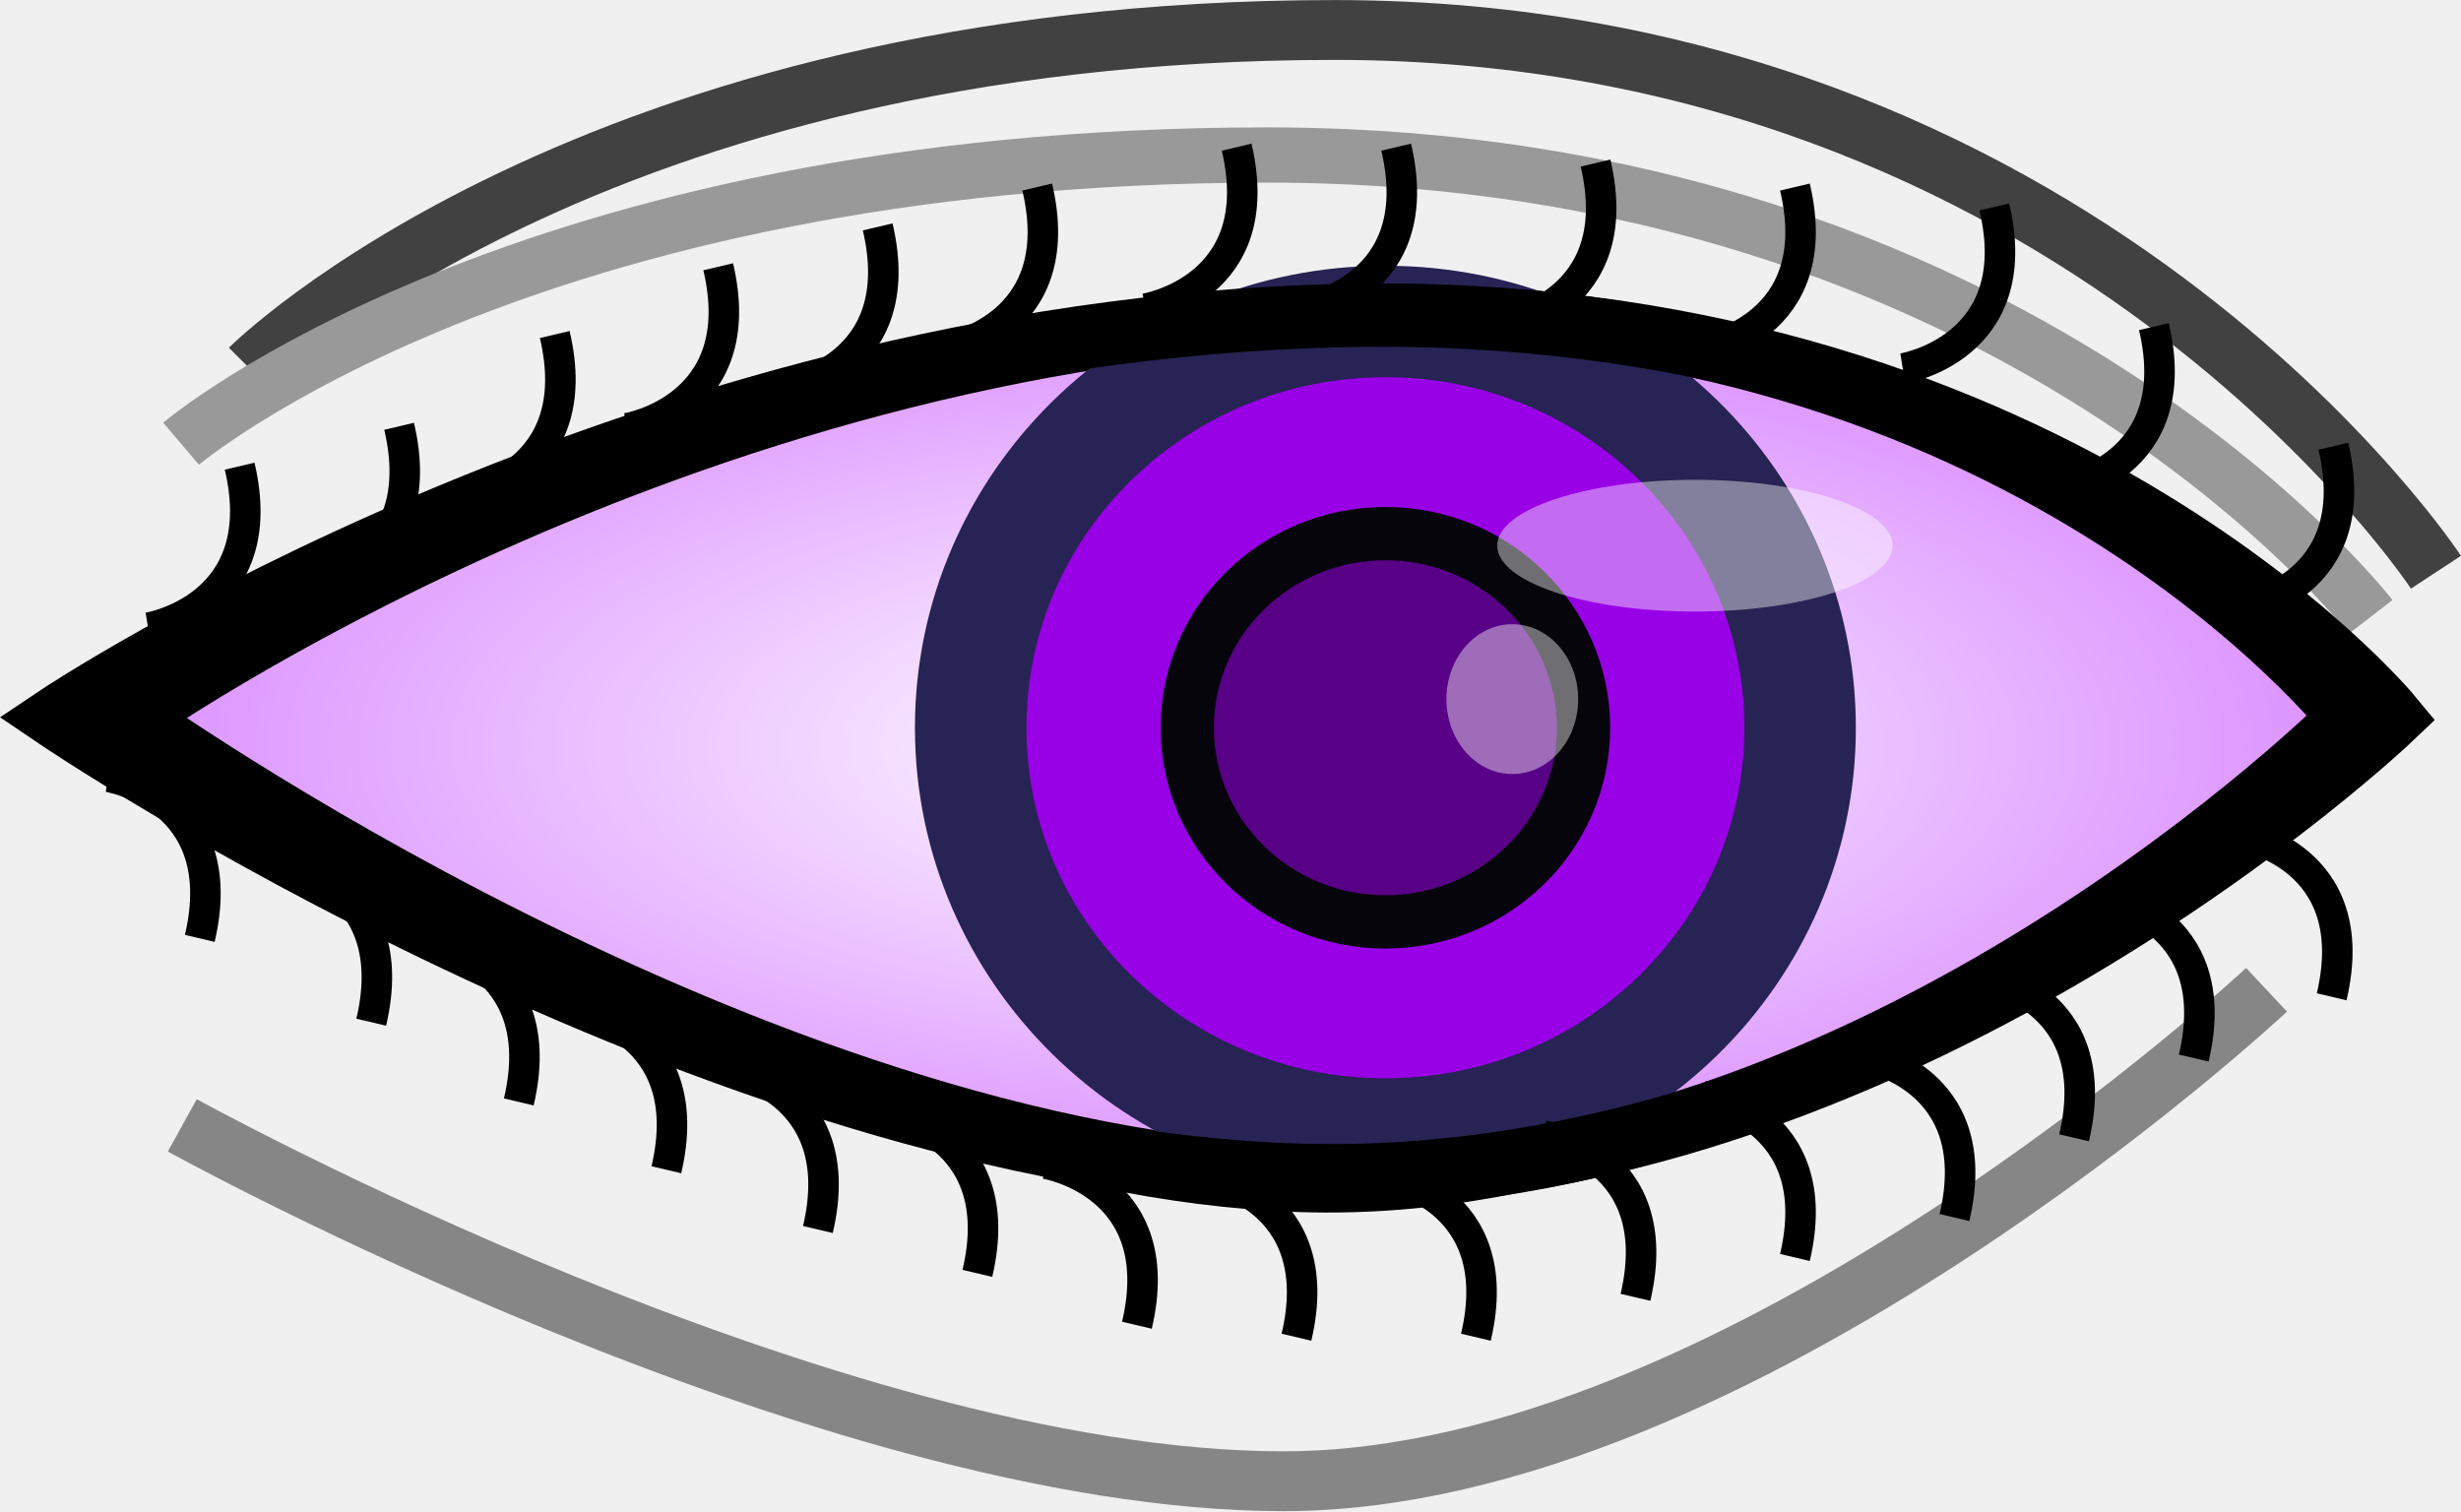
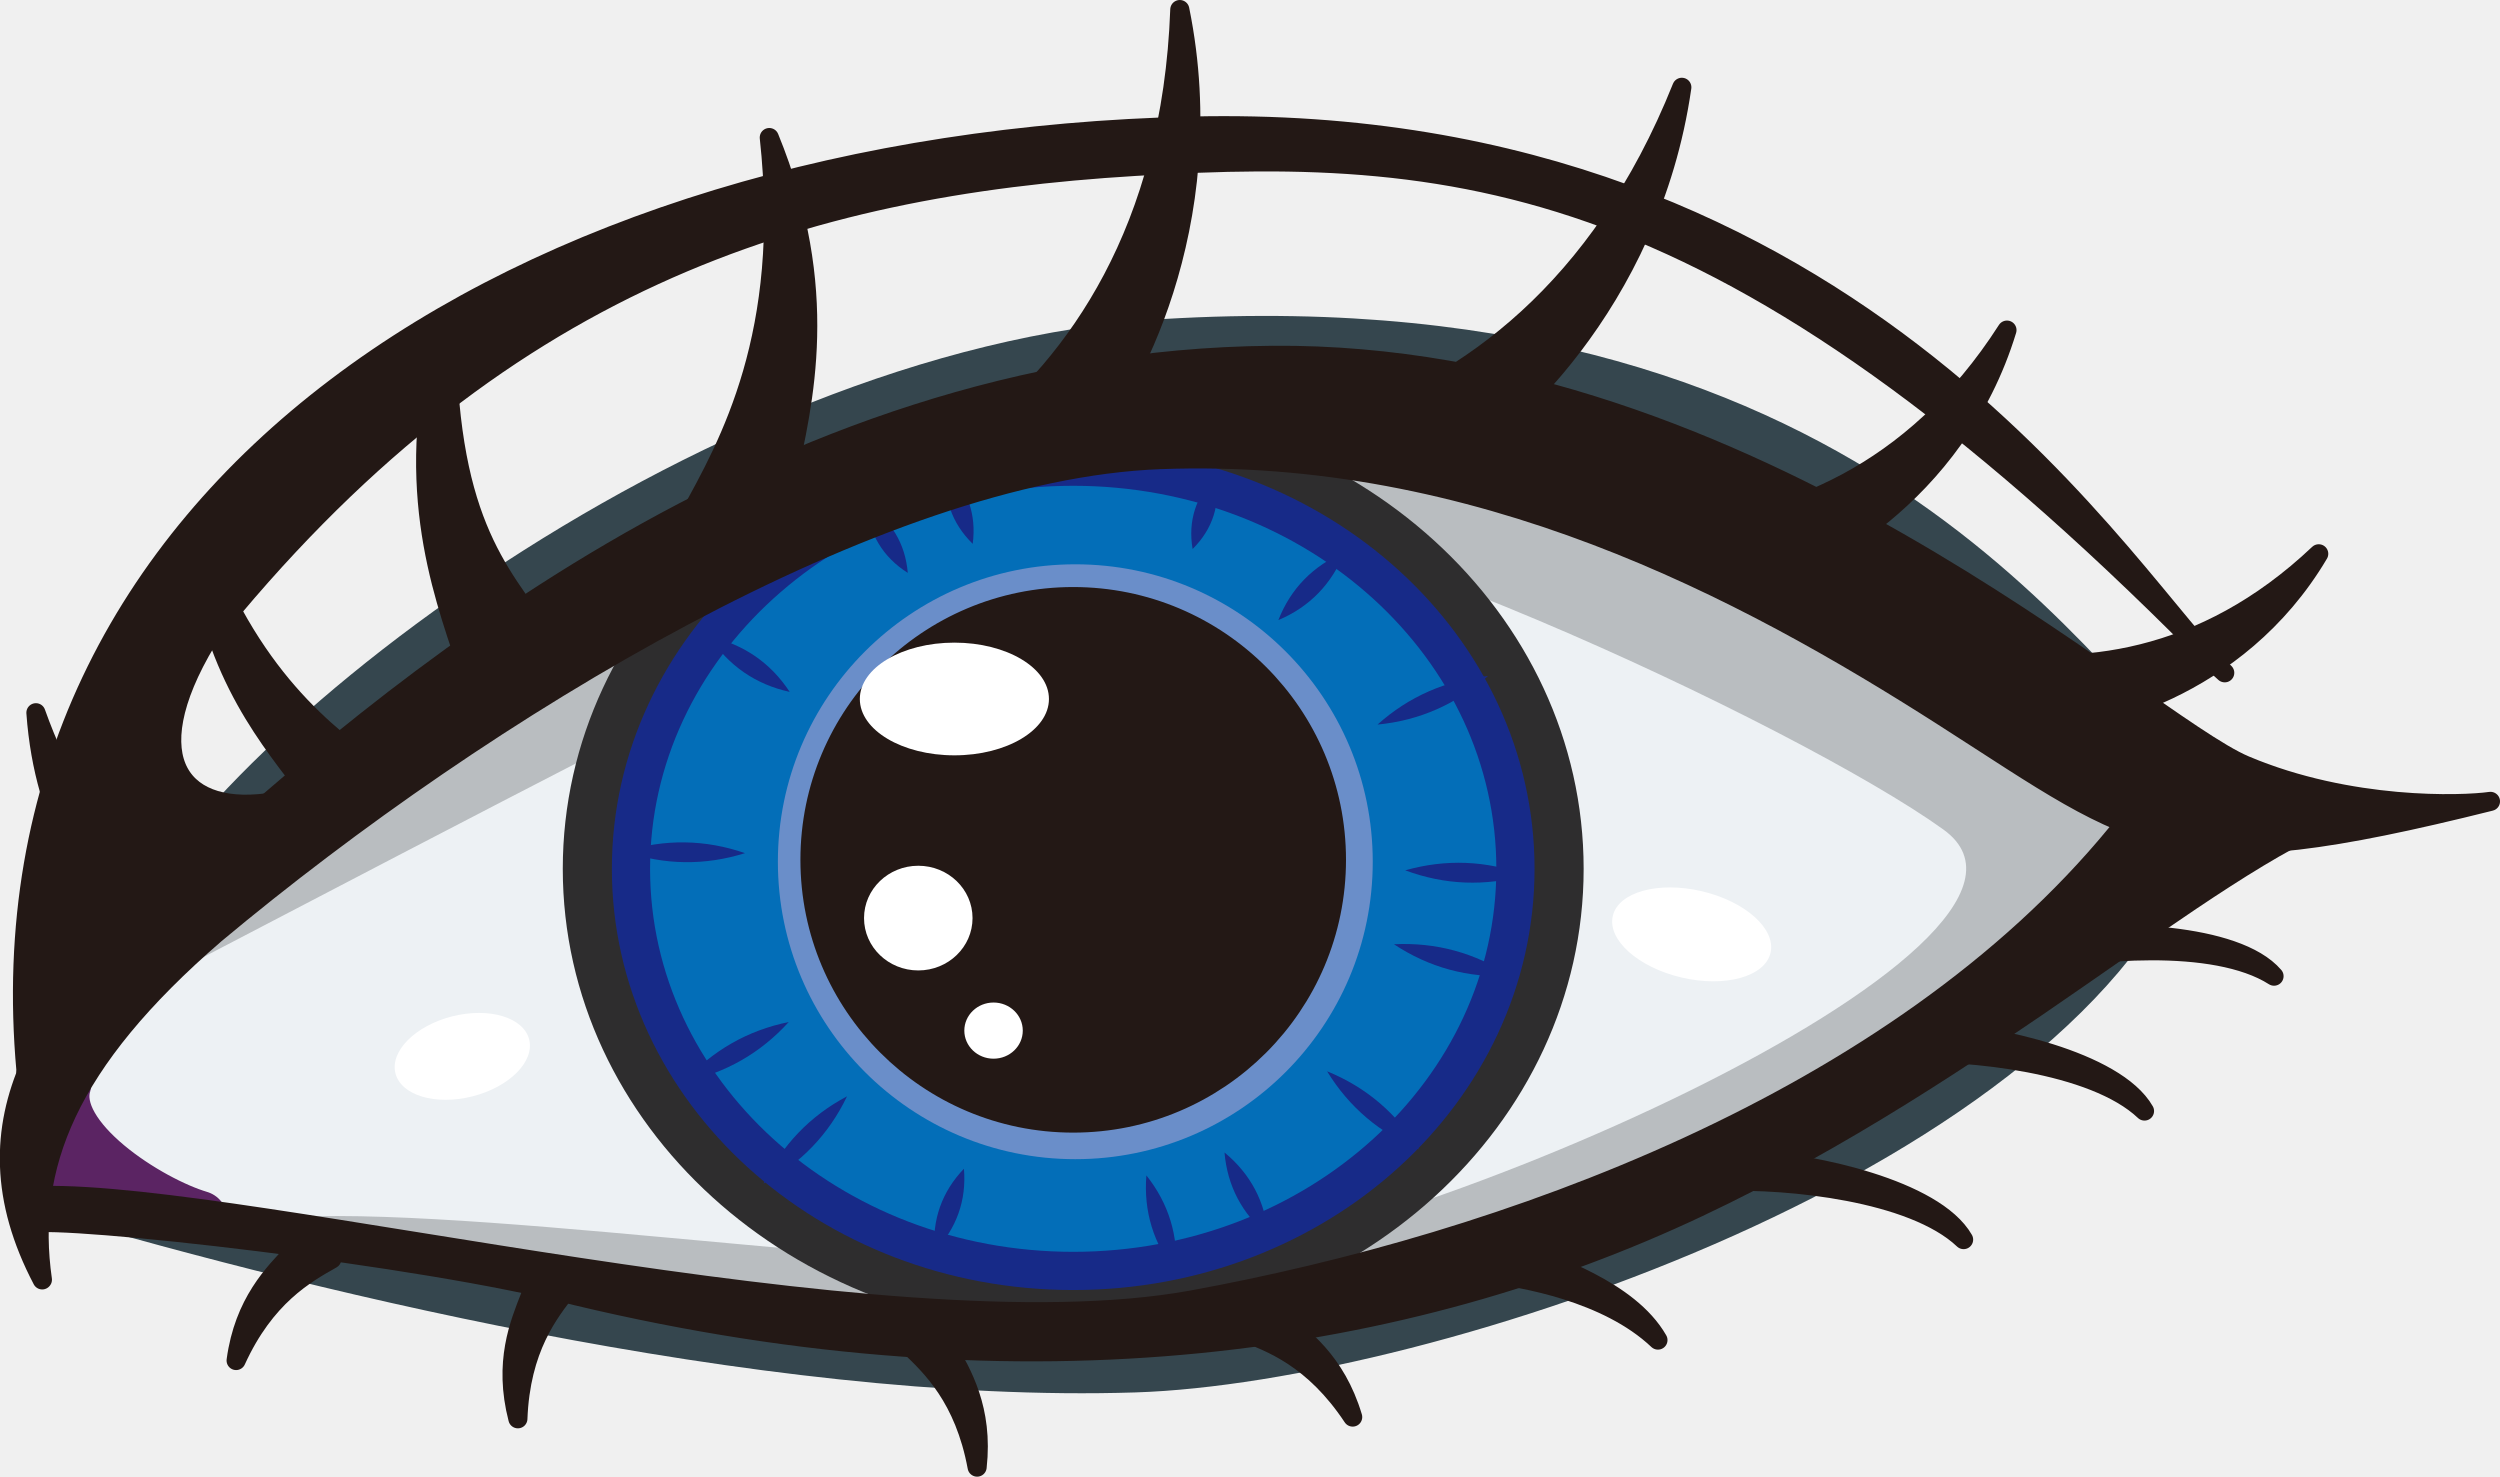
- <svg xmlns="http://www.w3.org/2000/svg" xmlns:xlink="http://www.w3.org/1999/xlink" width="123.42" height="75.785" viewBox="0 0 32.655 20.051" version="1.1" id="svg1" xml:space="preserve">
+ <svg xmlns="http://www.w3.org/2000/svg" id="_レイヤー_2" data-name="レイヤー 2" version="1.1" viewBox="0 0 130.869 77.299" width="130.869" height="77.299">
  <defs id="defs1">
-     <linearGradient id="linearGradient4">
-       <stop style="stop-color:#ffffff;stop-opacity:1;" offset="0" id="stop4" />
-       <stop style="stop-color:#da8eff;stop-opacity:1;" offset="1" id="stop6" />
-     </linearGradient>
-     <radialGradient xlink:href="#linearGradient4" id="radialGradient5" cx="32.585" cy="13.545" fx="32.585" fy="13.545" r="15.341" gradientTransform="matrix(-1,0,0,0.3998149,65.26932,8.129618)" gradientUnits="userSpaceOnUse" />
+     <style id="style1">
+       .cls-1 {
+         fill: #35464e;
+       }
+ 
+       .cls-1, .cls-2, .cls-3, .cls-4, .cls-5, .cls-6, .cls-7 {
+         stroke-width: 0px;
+       }
+ 
+       .cls-2 {
+         fill: #172a88;
+       }
+ 
+       .cls-8 {
+         fill: #773b72;
+         stroke: #5b2463;
+         stroke-width: 3px;
+       }
+ 
+       .cls-8, .cls-9, .cls-10 {
+         stroke-linecap: round;
+         stroke-linejoin: round;
+       }
+ 
+       .cls-3 {
+         fill: #b9bdc0;
+       }
+ 
+       .cls-4 {
+         fill: #edf1f4;
+       }
+ 
+       .cls-5 {
+         fill: #6a8ec9;
+       }
+ 
+       .cls-6 {
+         fill: #2e2d2e;
+       }
+ 
+       .cls-7 {
+         fill: #fff;
+       }
+ 
+       .cls-9 {
+         fill: #231815;
+         stroke: #231815;
+       }
+ 
+       .cls-10 {
+         fill: #036eb8;
+         stroke: #172a88;
+         stroke-width: 2px;
+       }
+     </style>
  </defs>
-   <g id="layer1" transform="translate(-16.30716,-3.650441)">
-     <path style="fill:none;stroke:#000000;stroke-width:0.794;stroke-linecap:butt;stroke-linejoin:miter;stroke-dasharray:none;stroke-opacity:1" d="m 46.382,13.229 c 0,0 -4.047,-5.584 -12.367,-5.359 -8.319,0.225 -15.065,5.359 -15.065,5.359 0,0 7.645,5.883 14.615,6.108 6.97,0.225 12.816,-6.108 12.816,-6.108 z" id="path1" />
-     <path style="fill:url(#radialGradient5);stroke:#000000;stroke-width:0.821;stroke-linecap:butt;stroke-linejoin:miter;stroke-dasharray:none;stroke-opacity:1" d="m 47.479,13.172 c 0,0 -4.342,-5.568 -13.267,-5.344 -8.925,0.224 -16.161,5.344 -16.161,5.344 0,0 8.201,5.866 15.679,6.09 7.478,0.224 13.749,-6.09 13.749,-6.09 z" id="path1-9" />
-     <ellipse style="fill:#9800e6;fill-opacity:1;stroke:#272354;stroke-width:1.479;stroke-linecap:round;stroke-linejoin:round;stroke-dasharray:none;stroke-opacity:1;paint-order:fill markers stroke" id="path2" cx="-34.69" cy="13.307" rx="5.503" ry="5.391" transform="scale(-1,1)" />
-     <ellipse style="fill:#580086;fill-opacity:1;stroke:#06050c;stroke-width:0.707;stroke-linecap:round;stroke-linejoin:round;stroke-dasharray:none;stroke-opacity:1;paint-order:fill markers stroke" id="path2-4" cx="-34.69" cy="13.307" rx="2.629" ry="2.576" transform="scale(-1,1)" />
-     <path style="fill:none;stroke:#414141;stroke-width:0.794;stroke-linecap:butt;stroke-linejoin:miter;stroke-dasharray:none;stroke-opacity:1" d="m 48.63,11.243 c 0,0 -4.722,-7.195 -14.615,-7.195 -9.893,0 -14.39,4.497 -14.39,4.497" id="path3" />
-     <path style="fill:none;stroke:#999999;stroke-width:0.733;stroke-linecap:butt;stroke-linejoin:miter;stroke-dasharray:none;stroke-opacity:1" d="m 47.763,11.836 c 0,0 -4.729,-6.129 -14.639,-6.129 -9.909,0 -14.414,3.831 -14.414,3.831" id="path3-6" />
-     <path style="fill:none;stroke:#868686;stroke-width:0.794;stroke-linecap:butt;stroke-linejoin:miter;stroke-dasharray:none;stroke-opacity:1" d="m 46.382,16.784 c 0,0 -6.97,6.521 -13.041,6.521 -6.071,0 -14.615,-4.722 -14.615,-4.722" id="path4" />
-     <ellipse style="fill:#ffffff;fill-opacity:0.424;stroke:none;stroke-width:0.793;stroke-linecap:round;stroke-linejoin:round;stroke-dasharray:none;paint-order:fill markers stroke" id="path6" cx="-38.797" cy="10.891" rx="2.623" ry="0.874" transform="scale(-1,1)" />
-     <ellipse style="fill:#ffffff;fill-opacity:0.424;stroke:none;stroke-width:0.488;stroke-linecap:round;stroke-linejoin:round;stroke-dasharray:none;paint-order:fill markers stroke" id="path6-1" cx="-36.374" cy="12.927" rx="0.874" ry="0.994" transform="scale(-1,1)" />
-     <path style="fill:none;stroke:#000000;stroke-width:0.405;stroke-linecap:butt;stroke-linejoin:miter;stroke-dasharray:none;stroke-opacity:1" d="m 47.246,16.877 c 0.442,-1.876 -1.215,-2.144 -1.215,-2.144" id="path7" />
-     <path style="fill:none;stroke:#000000;stroke-width:0.405;stroke-linecap:butt;stroke-linejoin:miter;stroke-dasharray:none;stroke-opacity:1" d="M 43.828,18.748 C 44.27,16.872 42.614,16.604 42.614,16.604" id="path7-1-6" />
-     <path style="fill:none;stroke:#000000;stroke-width:0.405;stroke-linecap:butt;stroke-linejoin:miter;stroke-dasharray:none;stroke-opacity:1" d="M 42.241,19.806 C 42.683,17.93 41.026,17.662 41.026,17.662" id="path7-1-6-9" />
-     <path style="fill:none;stroke:#000000;stroke-width:0.405;stroke-linecap:butt;stroke-linejoin:miter;stroke-dasharray:none;stroke-opacity:1" d="M 40.124,20.336 C 40.566,18.46 38.909,18.192 38.909,18.192" id="path7-1-6-9-6" />
-     <path style="fill:none;stroke:#000000;stroke-width:0.405;stroke-linecap:butt;stroke-linejoin:miter;stroke-dasharray:none;stroke-opacity:1" d="M 38.008,20.865 C 38.449,18.989 36.793,18.721 36.793,18.721" id="path7-1-6-9-6-2" />
-     <path style="fill:none;stroke:#000000;stroke-width:0.405;stroke-linecap:butt;stroke-linejoin:miter;stroke-dasharray:none;stroke-opacity:1" d="m 35.891,21.394 c 0.442,-1.876 -1.215,-2.144 -1.215,-2.144" id="path7-1-6-9-6-2-8" />
-     <path style="fill:none;stroke:#000000;stroke-width:0.405;stroke-linecap:butt;stroke-linejoin:miter;stroke-dasharray:none;stroke-opacity:1" d="m 33.51,21.394 c 0.442,-1.876 -1.215,-2.144 -1.215,-2.144" id="path7-1-6-9-6-2-8-6" />
-     <path style="fill:none;stroke:#000000;stroke-width:0.405;stroke-linecap:butt;stroke-linejoin:miter;stroke-dasharray:none;stroke-opacity:1" d="m 47.268,9.571 c 0.442,1.876 -1.215,2.144 -1.215,2.144" id="path7-1-6-9-6-2-8-6-7" />
-     <path style="fill:none;stroke:#000000;stroke-width:0.405;stroke-linecap:butt;stroke-linejoin:miter;stroke-dasharray:none;stroke-opacity:1" d="m 34.833,5.603 c 0.442,1.876 -1.215,2.144 -1.215,2.144" id="path7-1-6-9-6-2-8-6-7-2" />
-     <path style="fill:none;stroke:#000000;stroke-width:0.405;stroke-linecap:butt;stroke-linejoin:miter;stroke-dasharray:none;stroke-opacity:1" d="m 32.716,5.603 c 0.442,1.876 -1.215,2.144 -1.215,2.144" id="path7-1-6-9-6-2-8-6-7-2-9" />
-     <path style="fill:none;stroke:#000000;stroke-width:0.405;stroke-linecap:butt;stroke-linejoin:miter;stroke-dasharray:none;stroke-opacity:1" d="m 37.478,5.814 c 0.442,1.876 -1.215,2.144 -1.215,2.144" id="path7-1-6-9-6-2-8-6-7-2-9-7" />
-     <path style="fill:none;stroke:#000000;stroke-width:0.405;stroke-linecap:butt;stroke-linejoin:miter;stroke-dasharray:none;stroke-opacity:1" d="m 44.887,7.984 c 0.442,1.876 -1.215,2.144 -1.215,2.144" id="path7-1-6-9-6-2-8-6-7-2-9-7-6" />
-     <path style="fill:none;stroke:#000000;stroke-width:0.405;stroke-linecap:butt;stroke-linejoin:miter;stroke-dasharray:none;stroke-opacity:1" d="M 40.124,6.132 C 40.566,8.008 38.909,8.276 38.909,8.276" id="path7-1-6-9-6-2-8-6-7-2-9-7-9" />
-     <path style="fill:none;stroke:#000000;stroke-width:0.405;stroke-linecap:butt;stroke-linejoin:miter;stroke-dasharray:none;stroke-opacity:1" d="m 42.77,6.396 c 0.442,1.876 -1.215,2.144 -1.215,2.144" id="path7-1-6-9-6-2-8-6-7-2-9-7-9-2" />
-     <path style="fill:none;stroke:#000000;stroke-width:0.405;stroke-linecap:butt;stroke-linejoin:miter;stroke-dasharray:none;stroke-opacity:1" d="M 30.07,6.132 C 30.512,8.008 28.855,8.276 28.855,8.276" id="path7-1-6-9-6-2-8-6-7-2-9-6" />
-     <path style="fill:none;stroke:#000000;stroke-width:0.405;stroke-linecap:butt;stroke-linejoin:miter;stroke-dasharray:none;stroke-opacity:1" d="M 27.953,6.661 C 28.395,8.537 26.739,8.805 26.739,8.805" id="path7-1-6-9-6-2-8-6-7-2-9-6-9" />
-     <path style="fill:none;stroke:#000000;stroke-width:0.405;stroke-linecap:butt;stroke-linejoin:miter;stroke-dasharray:none;stroke-opacity:1" d="m 25.837,7.19 c 0.442,1.876 -1.215,2.144 -1.215,2.144" id="path7-1-6-9-6-2-8-6-7-2-9-6-9-3" />
-     <path style="fill:none;stroke:#000000;stroke-width:0.405;stroke-linecap:butt;stroke-linejoin:miter;stroke-dasharray:none;stroke-opacity:1" d="m 23.668,8.089 c 0.442,1.876 -1.215,2.144 -1.215,2.144" id="path7-1-6-9-6-2-8-6-7-2-9-6-9-3-6" />
-     <path style="fill:none;stroke:#000000;stroke-width:0.405;stroke-linecap:butt;stroke-linejoin:miter;stroke-dasharray:none;stroke-opacity:1" d="m 21.603,9.307 c 0.442,1.876 -1.215,2.144 -1.215,2.144" id="path7-1-6-9-6-2-8-6-7-2-9-6-9-3-6-6" />
-     <path style="fill:none;stroke:#000000;stroke-width:0.405;stroke-linecap:butt;stroke-linejoin:miter;stroke-dasharray:none;stroke-opacity:1" d="m 19.487,9.836 c 0.442,1.876 -1.215,2.144 -1.215,2.144" id="path7-1-6-9-6-2-8-6-7-2-9-6-9-3-6-6-7" />
-     <path style="fill:none;stroke:#000000;stroke-width:0.405;stroke-linecap:butt;stroke-linejoin:miter;stroke-dasharray:none;stroke-opacity:1" d="m 31.393,21.235 c 0.442,-1.876 -1.215,-2.144 -1.215,-2.144" id="path7-1-6-9-6-2-8-6-3" />
-     <path style="fill:none;stroke:#000000;stroke-width:0.405;stroke-linecap:butt;stroke-linejoin:miter;stroke-dasharray:none;stroke-opacity:1" d="m 29.276,20.547 c 0.442,-1.876 -1.215,-2.144 -1.215,-2.144" id="path7-1-6-9-6-2-8-6-3-0" />
-     <path style="fill:none;stroke:#000000;stroke-width:0.405;stroke-linecap:butt;stroke-linejoin:miter;stroke-dasharray:none;stroke-opacity:1" d="M 27.16,19.965 C 27.601,18.089 25.945,17.821 25.945,17.821" id="path7-1-6-9-6-2-8-6-3-0-7" />
-     <path style="fill:none;stroke:#000000;stroke-width:0.405;stroke-linecap:butt;stroke-linejoin:miter;stroke-dasharray:none;stroke-opacity:1" d="m 18.958,16.102 c 0.442,-1.876 -1.215,-2.144 -1.215,-2.144" id="path7-1-6-9-6-2-8-6-3-0-7-5-9-0-9" />
-     <path style="fill:none;stroke:#000000;stroke-width:0.405;stroke-linecap:butt;stroke-linejoin:miter;stroke-dasharray:none;stroke-opacity:1" d="m 25.149,19.172 c 0.442,-1.876 -1.215,-2.144 -1.215,-2.144" id="path7-1-6-9-6-2-8-6-3-0-7-5" />
-     <path style="fill:none;stroke:#000000;stroke-width:0.405;stroke-linecap:butt;stroke-linejoin:miter;stroke-dasharray:none;stroke-opacity:1" d="M 23.191,18.272 C 23.633,16.396 21.976,16.128 21.976,16.128" id="path7-1-6-9-6-2-8-6-3-0-7-5-9" />
-     <path style="fill:none;stroke:#000000;stroke-width:0.405;stroke-linecap:butt;stroke-linejoin:miter;stroke-dasharray:none;stroke-opacity:1" d="M 21.233,17.214 C 21.675,15.338 20.018,15.07 20.018,15.07" id="path7-1-6-9-6-2-8-6-3-0-7-5-9-0" />
-     <path style="fill:none;stroke:#000000;stroke-width:0.405;stroke-linecap:butt;stroke-linejoin:miter;stroke-dasharray:none;stroke-opacity:1" d="m 45.416,17.69 c 0.442,-1.876 -1.215,-2.144 -1.215,-2.144" id="path7-1" />
-     <path style="fill:none;stroke:#000000;stroke-width:0.841;stroke-linecap:butt;stroke-linejoin:miter;stroke-dasharray:none;stroke-opacity:1" d="m 48.04,13.17 c 0,0 -4.571,-5.555 -13.966,-5.332 -9.396,0.224 -17.014,5.332 -17.014,5.332 0,0 8.634,5.853 16.506,6.076 7.872,0.224 14.474,-6.076 14.474,-6.076 z" id="path1-9-0" />
+   <g id="g1">
+     <path class="cls-4" d="m 1.36,63.21 c 1.68,-16.41 37.46,-42.3 60.39,-42.3 22.93,0 50.5,19.15 53.24,21.25 -21.88,18.52 -33.46,25.25 -54.92,26.72 -21.46,1.47 -50.92,-7.79 -58.71,-5.68 z" id="path1" />
+     <path class="cls-3" d="m 8.1,51.42 c 8.69,-11.97 36.6,-31.01 52.82,-30.51 15.98,0.49 42.93,14.31 52.19,19.57 -9.26,14.1 -32.41,29.46 -51.77,29.25 -19.36,-0.21 -39.35,-5.05 -47.77,-5.89 9.26,-1.05 32.62,2.74 45.66,2.53 13.04,-0.21 50.83,-16.92 42.51,-22.94 -7.58,-5.47 -35.14,-18.31 -42.3,-16.62 -7.15,1.68 -13.47,4.84 -51.34,24.62 z" id="path2" />
+     <path class="cls-8" d="m 3.27,56.76 c -1.5,1.8 -1.5,3.9 -0.44,5.6 3.16,0.21 7.58,1.47 7.58,1.47 -2.64,-0.78 -7.98,-4.13 -7.14,-7.08 z" id="path3" />
+     <ellipse class="cls-6" cx="-56.18" cy="45.48" rx="26.72" ry="24.3" id="ellipse3" transform="scale(-1,1)" />
+     <ellipse class="cls-10" cx="-56.18" cy="45.48" rx="23.15" ry="21.05" id="ellipse4" transform="scale(-1,1)" />
+     <circle class="cls-5" cx="-56.29" cy="45.11" r="15.57" id="circle4" transform="scale(-1,1)" />
+     <circle class="cls-9" cx="-56.18" cy="45.01" r="13.78" id="circle5" transform="scale(-1,1)" />
+     <g id="g19" transform="matrix(-1,0,0,1,468.8899,-253.8404)">
+       <path class="cls-2" d="m 419.97,319.36 c -1.15,-1.21 -1.68,-2.68 -1.54,-4.34 1.16,1.21 1.67,2.68 1.54,4.34 z" id="path5" />
+       <path class="cls-2" d="m 428.92,315.79 c -1.94,-1.04 -3.42,-2.57 -4.37,-4.56 1.95,1.03 3.41,2.57 4.37,4.56 z" id="path6" />
+       <path class="cls-2" d="m 433.08,310.47 c -2.16,-0.45 -4,-1.5 -5.48,-3.13 2.16,0.44 4,1.5 5.48,3.13 z" id="path7" />
+       <path class="cls-2" d="m 436.2,298.41 c -2.08,0.72 -4.21,0.75 -6.31,0.09 2.08,-0.72 4.21,-0.75 6.31,-0.09 z" id="path8" />
+       <path class="cls-2" d="m 431.75,287.17 c -1,1.52 -2.42,2.5 -4.2,2.89 1,-1.52 2.42,-2.5 4.2,-2.89 z" id="path9" />
+       <path class="cls-2" d="m 423.55,280.22 c -0.14,1.55 -0.87,2.78 -2.18,3.61 0.13,-1.55 0.88,-2.77 2.18,-3.61 z" id="path10" />
+       <path class="cls-2" d="m 419.34,278.33 c 0.2,1.54 -0.26,2.89 -1.37,3.98 -0.2,-1.54 0.27,-2.89 1.37,-3.98 z" id="path11" />
+       <path class="cls-2" d="m 405.24,278.75 c 1.05,1.06 1.47,2.36 1.22,3.83 -1.06,-1.05 -1.47,-2.36 -1.22,-3.83 z" id="path12" />
+       <path class="cls-2" d="m 398.51,282.75 c 1.63,0.7 2.81,1.89 3.46,3.55 -1.64,-0.69 -2.8,-1.9 -3.46,-3.55 z" id="path13" />
+       <path class="cls-2" d="m 391,289.23 c 2.19,0.22 4.14,1.07 5.78,2.54 -2.19,-0.21 -4.14,-1.07 -5.78,-2.54 z" id="path14" />
+       <path class="cls-2" d="m 389.02,299.65 c 2.07,-0.77 4.19,-0.85 6.31,-0.25 -2.07,0.77 -4.19,0.85 -6.31,0.25 z" id="path15" />
+       <path class="cls-2" d="m 389.83,304.93 c 1.84,-1.21 3.89,-1.77 6.09,-1.66 -1.84,1.22 -3.89,1.77 -6.09,1.66 z" id="path16" />
+       <path class="cls-2" d="m 394.61,314.01 c 1.15,-1.88 2.77,-3.26 4.81,-4.09 -1.15,1.88 -2.77,3.25 -4.81,4.09 z" id="path17" />
+       <path class="cls-2" d="m 402.5,318.52 c 0.15,-1.76 0.93,-3.23 2.29,-4.35 -0.15,1.76 -0.93,3.23 -2.29,4.35 z" id="path18" />
+       <path class="cls-2" d="m 407.34,320.42 c -0.15,-1.87 0.37,-3.58 1.54,-5.05 0.15,1.87 -0.37,3.58 -1.54,5.05 z" id="path19" />
+     </g>
+     <ellipse class="cls-7" cx="-49.96" cy="36.59" rx="4.95" ry="2.95" id="ellipse19" transform="scale(-1,1)" />
+     <ellipse class="cls-7" cx="-48.07" cy="48.06" rx="2.84" ry="2.74" id="ellipse20" transform="scale(-1,1)" />
+     <ellipse class="cls-7" cx="-52.01" cy="53.95" rx="1.53" ry="1.47" id="ellipse21" transform="scale(-1,1)" />
+     <path class="cls-1" d="m 1.36,63.21 c 8.21,-1.05 41.88,9.05 59.13,6.94 17.25,-2.11 37.67,-11.36 54.5,-26.09 -6.1,17.04 -39.98,28.33 -55.55,28.83 -19.78,0.63 -44.61,-5.68 -58.08,-9.68 z" id="path21" />
+     <path class="cls-1" d="m 5.99,49.74 c 3.37,-9.89 30.3,-31.56 54.92,-33.04 37.85,-2.26 49.03,19.78 54.71,23.57 -27.36,-15.99 -38.39,-21.05 -55.55,-19.57 -12.2,1.05 -37.88,11.36 -54.08,29.04 z" id="path22" />
+     <path class="cls-9" d="m 2.21,67 c -4.42,-8.42 0.25,-14.69 7.58,-21.25 10.1,-9.05 30.3,-26.93 56.82,-27.15 25.05,-0.2 45.45,19.15 50.92,21.46 5.47,2.31 11.36,2.1 12.84,1.89 -16.83,4.21 -18.1,2.31 -28.62,-4.42 -10.52,-6.73 -24.41,-14.1 -41.03,-13.47 -14.72,0.56 -35.35,13.05 -49.45,24.83 -7.79,6.73 -9.89,12.2 -9.05,18.1 z" id="path23" />
+     <path class="cls-9" d="m 2.21,62.58 c 10.94,-0.21 43.98,8.42 60.18,5.47 16.2,-2.95 36.82,-10.31 48.4,-24.41 1.68,-1.89 9.05,-1.89 11.99,-1.05 -7.36,2.74 -18.73,13.47 -33.88,20.62 -15.15,7.15 -34.93,10.31 -58.71,4.63 -8,-2.1 -26.93,-4.21 -28.62,-3.79 0,-0.84 -0.21,-1.26 0.63,-1.47 z" id="path24" />
+     <path class="cls-9" d="m 1.36,56.05 c -2.74,-30.3 25.67,-48.61 61.02,-49.45 35.35,-0.84 49.45,24.62 54.08,28.62 -25.46,-26.09 -39.56,-27.57 -57.03,-26.51 -17.47,1.06 -33.46,5.89 -48.61,24.83 -3.79,6.31 -1.26,9.26 3.58,8.42 -5.47,6.31 -12.42,12.42 -13.05,14.1 z" id="path25" />
+     <path class="cls-9" d="m 51.24,23.02 c 5.05,-4 10.1,-10.94 10.52,-22.52 2.31,11.36 -2.95,20.41 -4.63,22.09 -2.74,1.47 -4,1.05 -5.89,0.42 z" id="path26" />
+     <path class="cls-9" d="m 70.55,22.23 c 6.1,-2.06 13.19,-6.9 17.49,-17.66 -1.65,11.48 -9.64,18.23 -11.8,19.25 -3.07,0.47 -4.12,-0.36 -5.69,-1.59 z" id="path27" />
+     <path class="cls-9" d="m 87.75,27.78 c 5.6,-0.39 12.37,-2.79 17.31,-10.5 -2.69,8.83 -10.47,12.57 -12.47,12.94 -2.76,-0.26 -3.59,-1.13 -4.84,-2.44 z" id="path28" />
+     <path class="cls-9" d="m 36.08,27.01 c 2.1,-3.79 5.31,-9.53 4.19,-19.81 3.26,7.97 1.79,13.86 0.9,17.95 -2.08,1.83 -3.28,1.84 -5.09,1.86 z" id="path29" />
+     <path class="cls-9" d="m 28.51,33.33 c -2.5,-3.54 -5.15,-6.19 -5.14,-16.53 -2.39,8.27 -0.29,13.97 1.04,17.94 2.26,1.6 2.31,-1.24 4.11,-1.42 z" id="path30" />
+     <path class="cls-9" d="m 19.88,40.48 c -2.73,-2 -6.88,-5.03 -9.63,-12.82 0.5,6.87 3.52,10.61 5.53,13.25 2.04,0.6 2.87,0.19 4.11,-0.43 z" id="path31" />
+     <path class="cls-9" d="m 10.42,48.52 c -2.42,-1.75 -6.11,-4.39 -8.54,-11.21 0.43,6.02 3.11,9.29 4.88,11.6 1.81,0.52 2.55,0.16 3.65,-0.38 z" id="path32" />
+     <path class="cls-9" d="m 17.37,65.91 c -1.38,0.78 -3.48,1.95 -5.01,5.31 0.41,-3.04 1.98,-4.58 3.02,-5.68 1.01,-0.18 1.4,0.04 1.99,0.36 z" id="path33" />
+     <path class="cls-9" d="m 29.73,67.45 c -0.98,1.24 -2.48,3.12 -2.62,6.82 -0.77,-2.97 0.09,-4.99 0.64,-6.4 0.87,-0.55 1.31,-0.5 1.98,-0.42 z" id="path34" />
+     <path class="cls-9" d="m 47.58,70.43 c 1.15,1.09 2.9,2.74 3.57,6.37 0.34,-3.05 -0.81,-4.93 -1.55,-6.24 -0.94,-0.42 -1.37,-0.3 -2.02,-0.13 z" id="path35" />
+     <path class="cls-9" d="m 65.03,69.71 c 1.48,0.55 3.74,1.39 5.78,4.47 -0.88,-2.94 -2.67,-4.22 -3.87,-5.14 -1.03,-0.02 -1.38,0.25 -1.91,0.67 z" id="path36" />
+     <path class="cls-9" d="m 78.05,66.69 c 1.57,0.2 6.06,0.92 8.74,3.46 -1.53,-2.67 -5.66,-3.93 -7.04,-4.55 -1,0.21 -1.29,0.56 -1.71,1.09 z" id="path37" />
+     <path class="cls-9" d="m 90.26,61.85 c 3.27,-0.12 9.85,0.5 12.53,3.04 -1.53,-2.67 -8,-4 -10.82,-4.13 -1,0.21 -1.29,0.56 -1.71,1.09 z" id="path38" />
+     <path class="cls-9" d="m 99.73,55.12 c 3.27,-0.12 9.85,0.5 12.53,3.04 -1.53,-2.67 -8,-4 -10.82,-4.13 -1,0.21 -1.29,0.56 -1.71,1.09 z" id="path39" />
+     <path class="cls-9" d="m 106.16,50.48 c 3.19,-0.73 9.76,-1.37 12.88,0.62 -2,-2.33 -8.61,-2.41 -11.41,-2 -0.95,0.4 -1.16,0.79 -1.47,1.39 z" id="path40" />
+     <path class="cls-9" d="m 103.67,34.44 c 5.08,0.91 11.64,0.3 17.71,-5.45 -4.29,7.25 -12.04,8.83 -13.91,8.71 -2.41,-0.85 -2.96,-1.82 -3.8,-3.26 z" id="path41" />
+     <ellipse class="cls-7" cx="-97.375" cy="27.432" rx="4.24" ry="2.32" transform="matrix(-0.9736586,-0.228011,-0.228011,0.9736586,0,0)" id="ellipse41" />
+     <ellipse class="cls-7" cx="-59.549" cy="-9.875" rx="2.16" ry="3.61" transform="matrix(-0.2456458,-0.9693597,-0.9693597,0.2456458,0,0)" id="ellipse42" />
  </g>
</svg>
